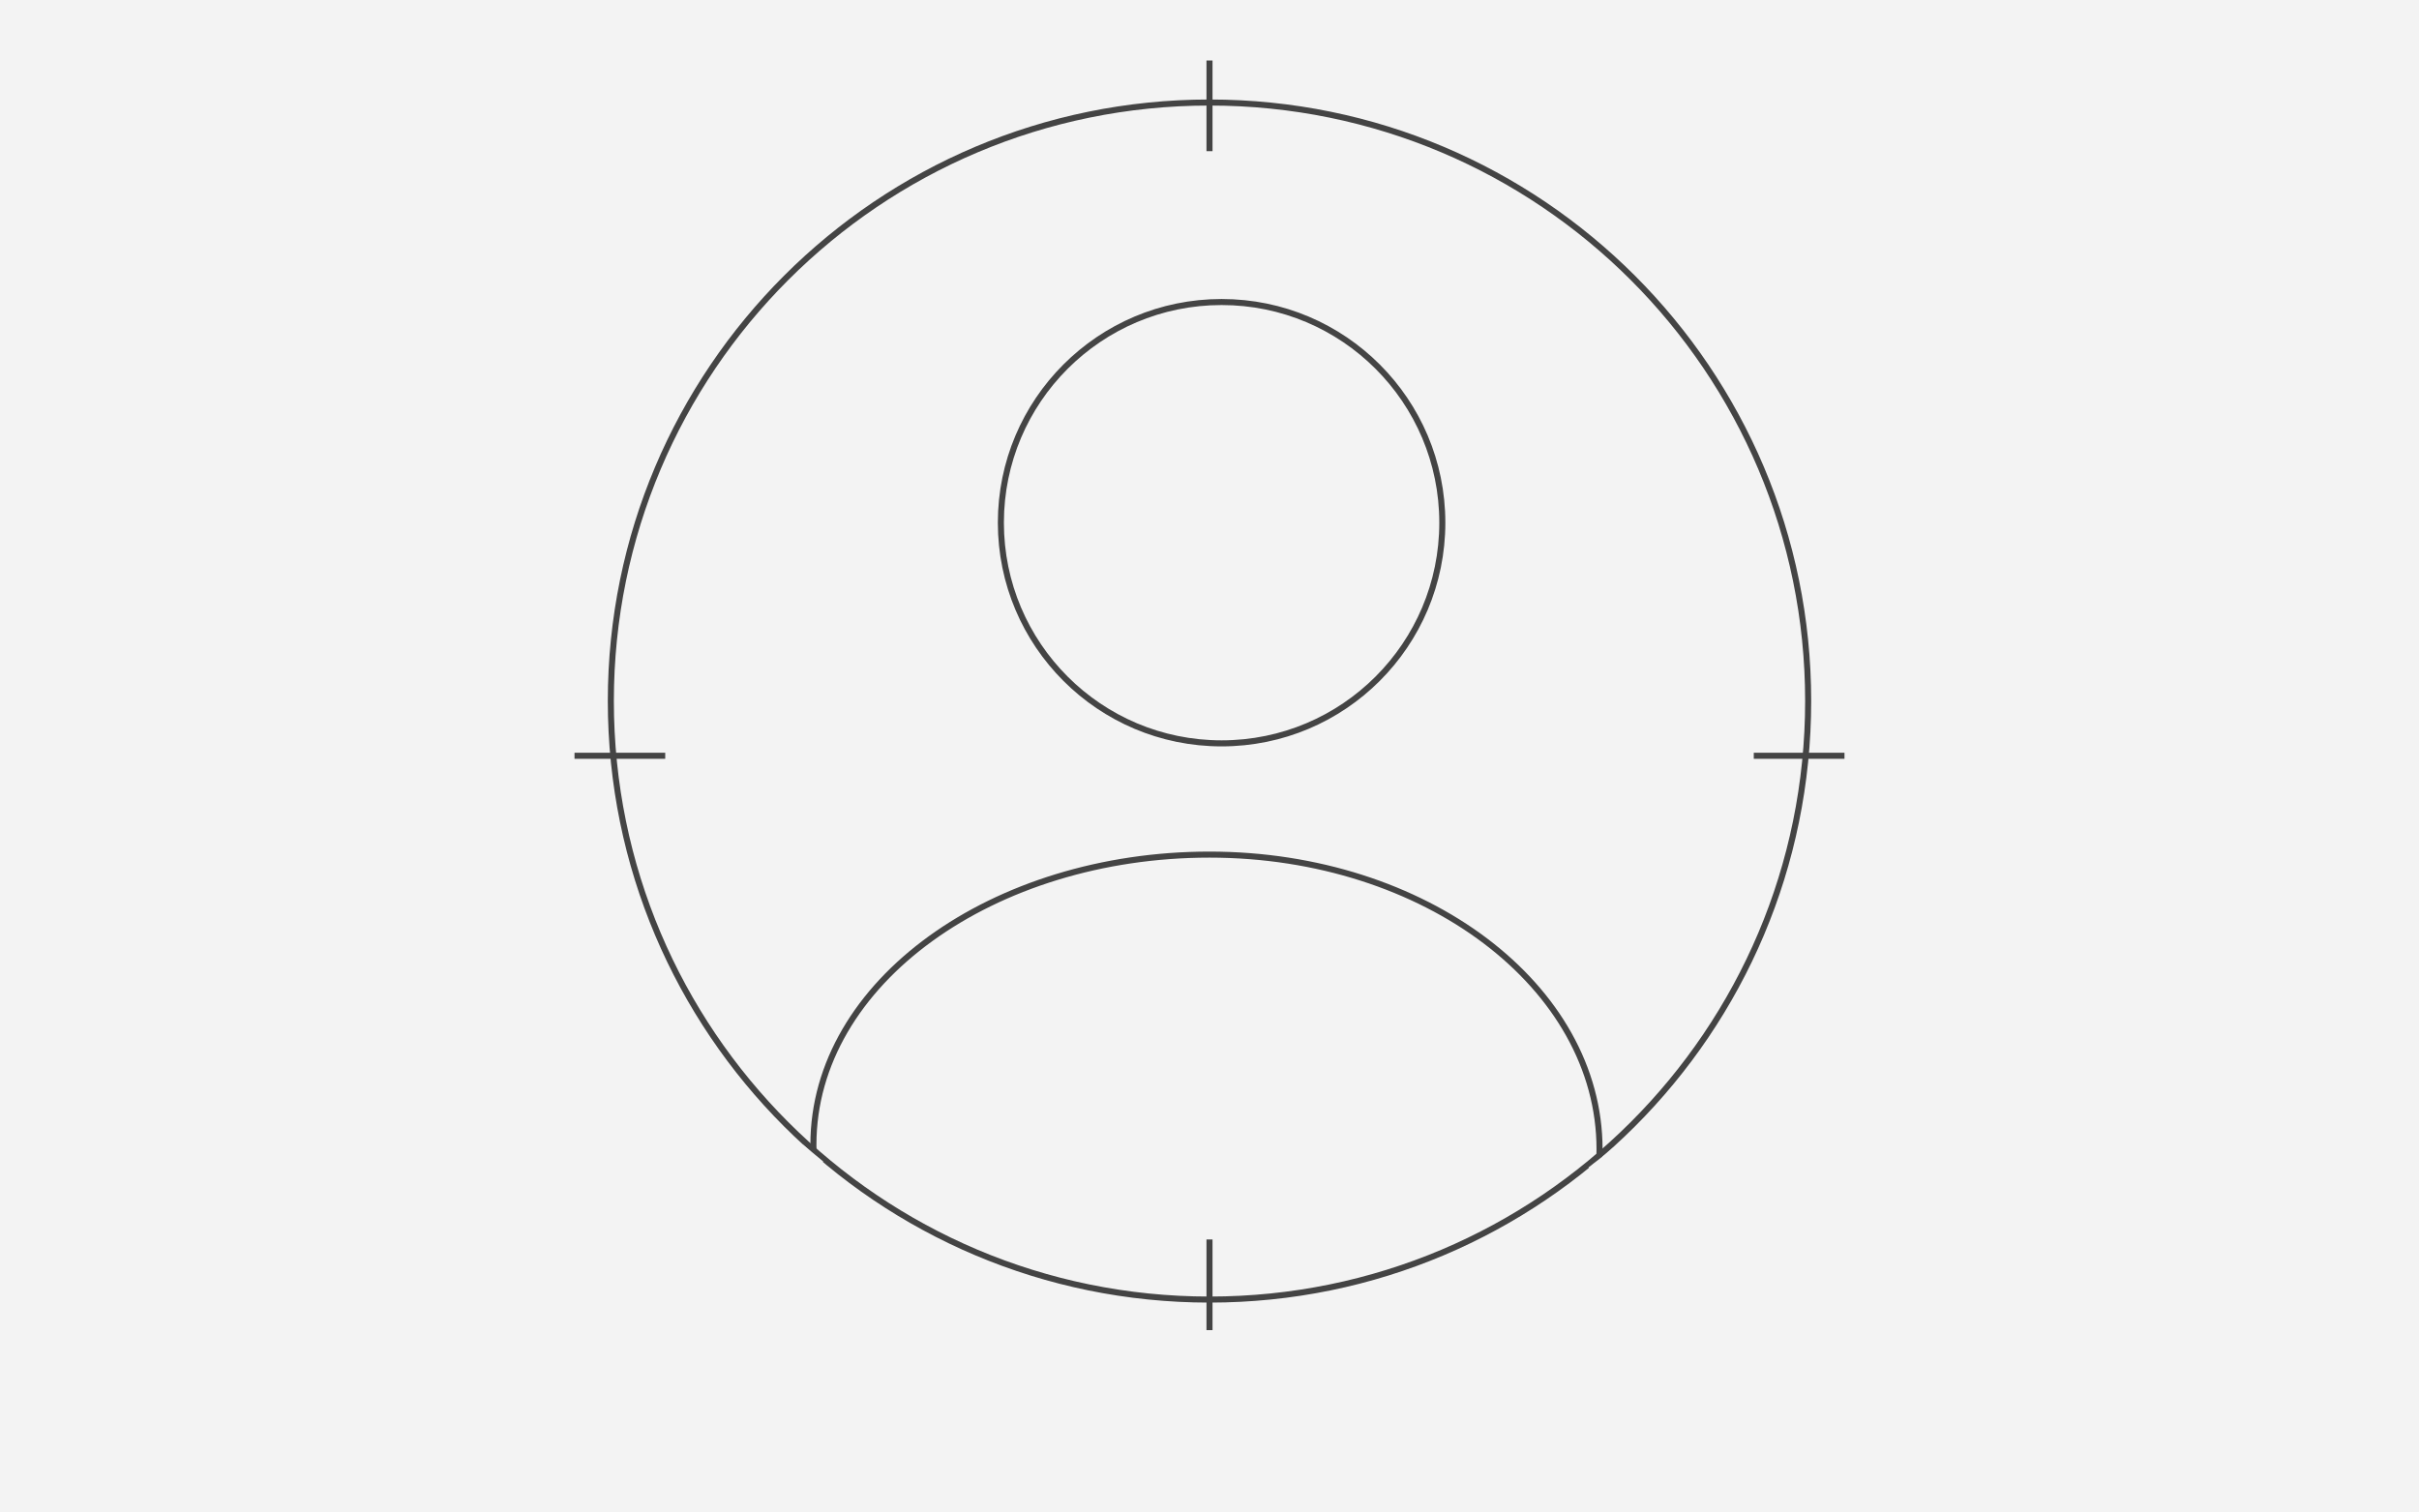
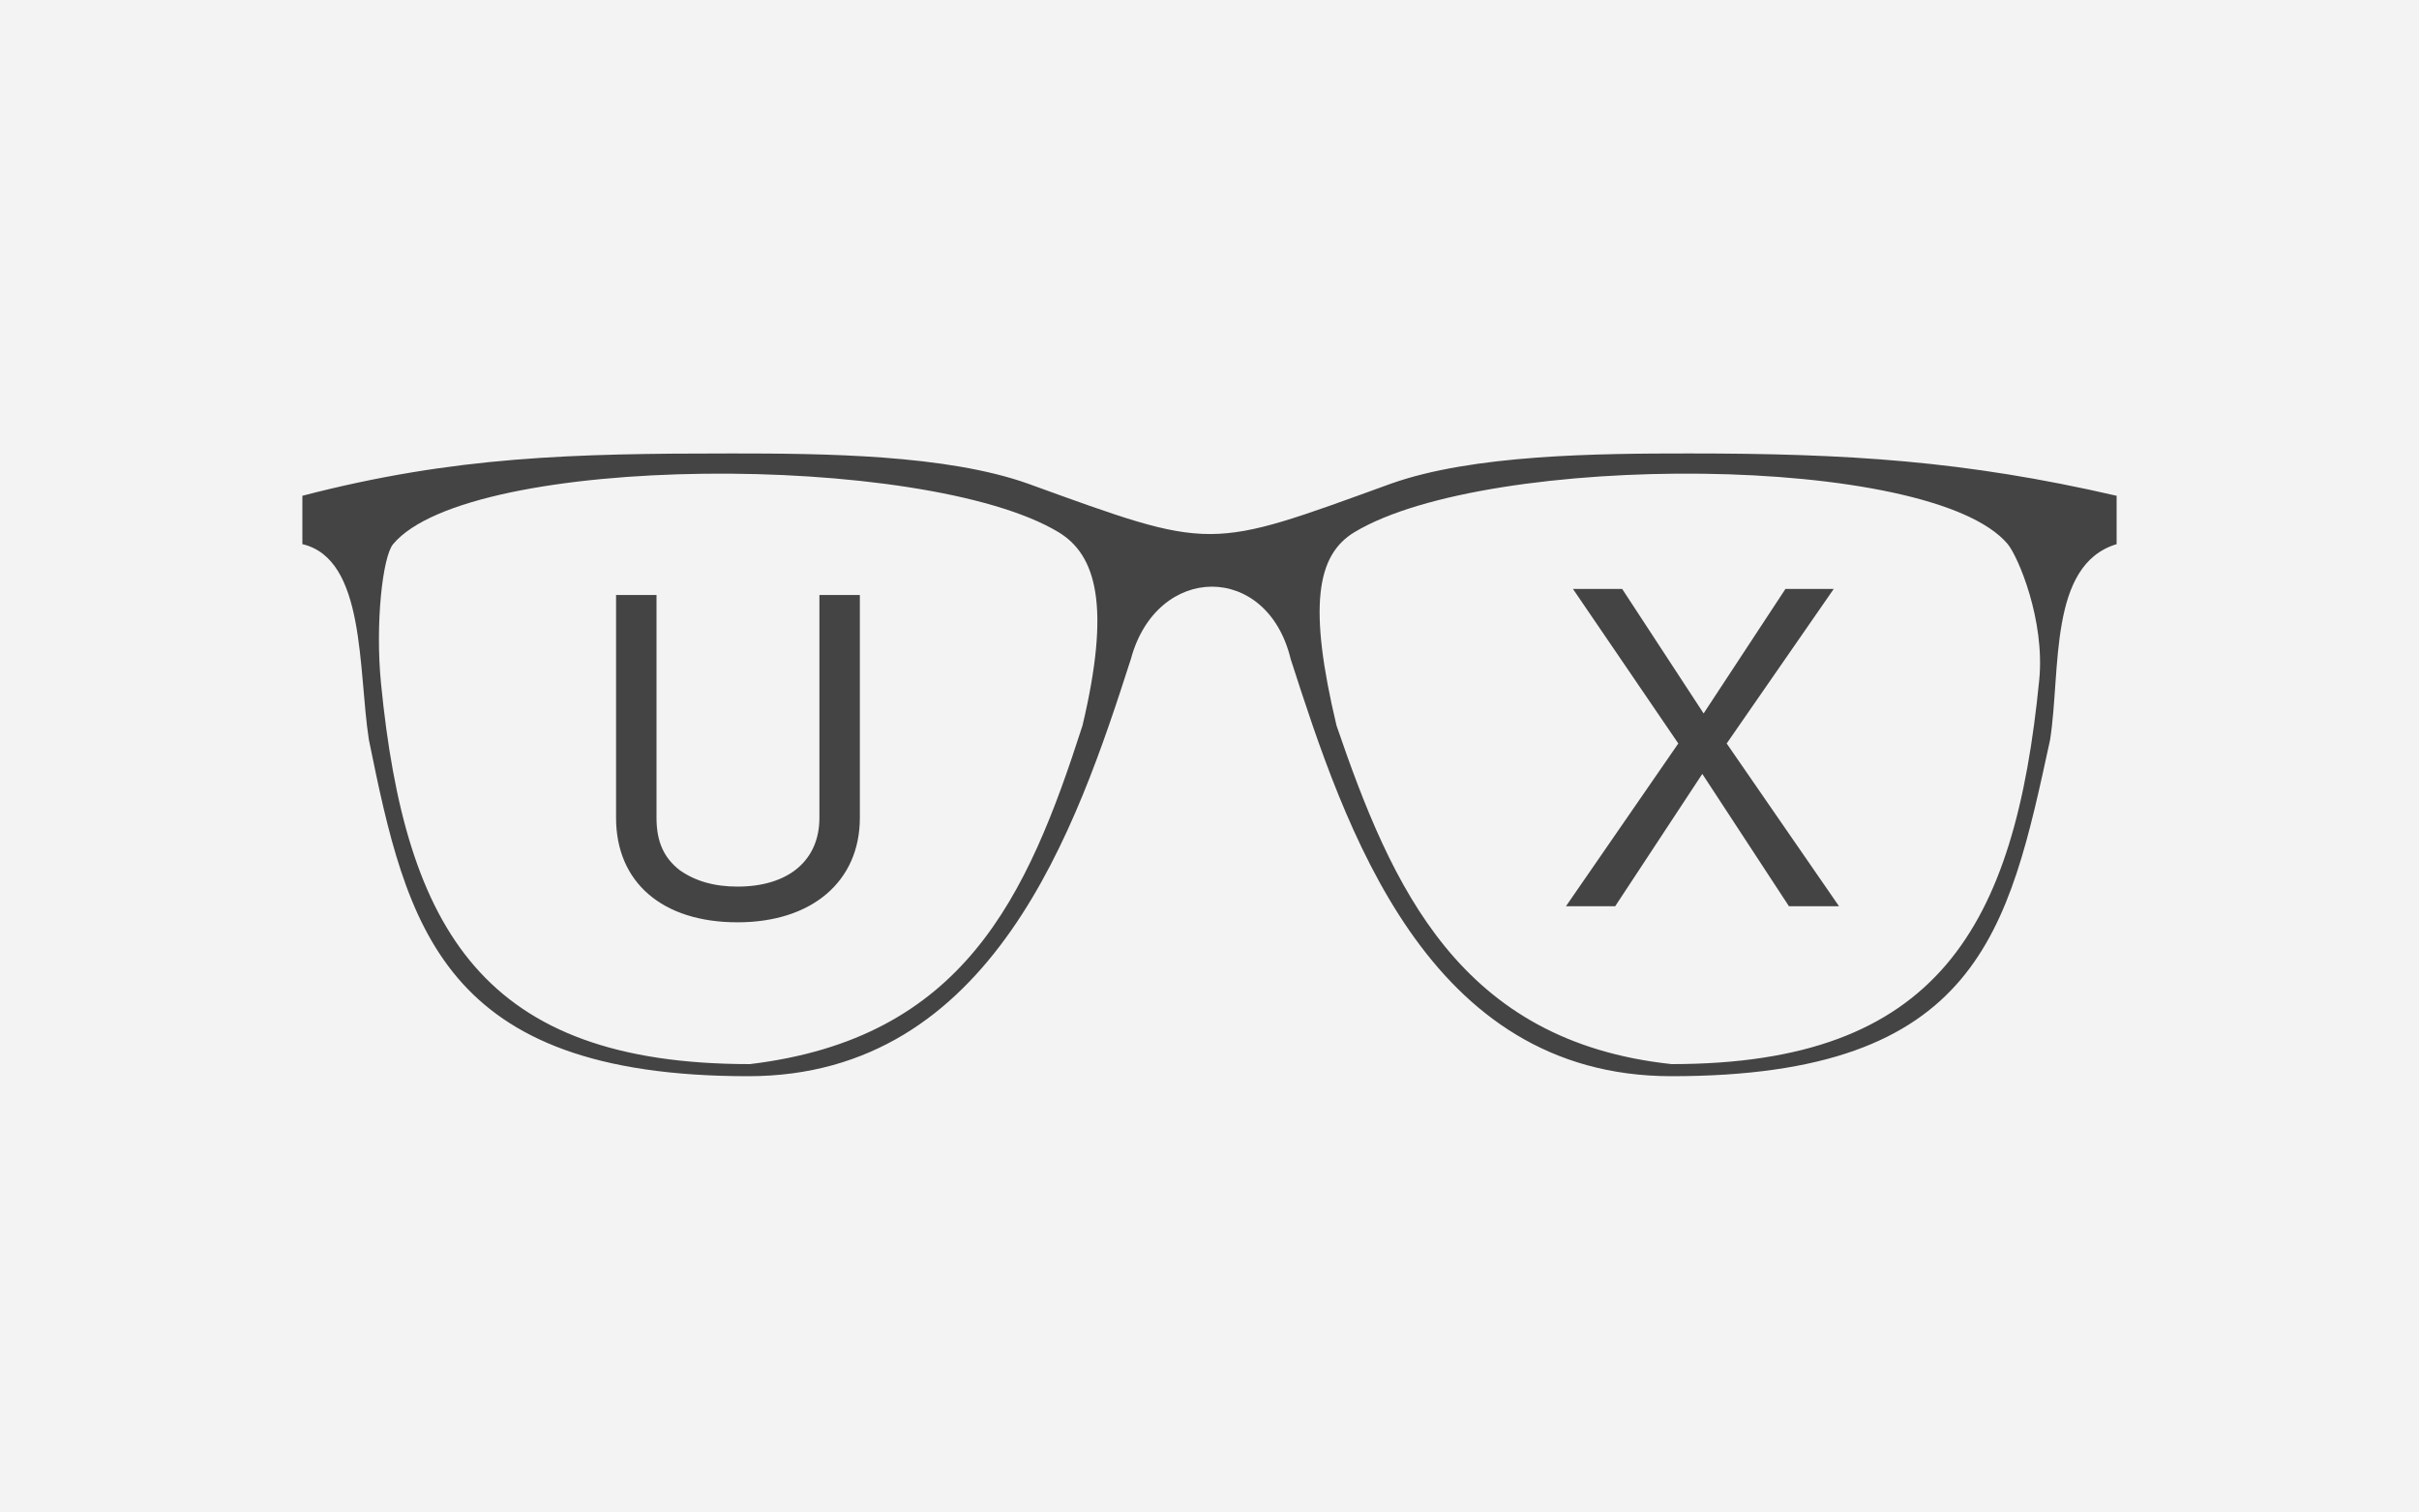
<svg xmlns="http://www.w3.org/2000/svg" width="400" height="250">
  <path fill="#f3f3f3" d="M-1-1h402v252H-1z" />
-   <ellipse ry="98.994" rx="98.994" cy="115.951" cx="200" stroke-opacity="null" stroke-width="null" stroke="#444" fill="none" />
-   <ellipse ry="36.498" rx="36.498" cy="86.452" cx="202" stroke-opacity="null" stroke-width="null" stroke="#444" fill="none" />
-   <path d="M134.504 189.329c0-26.922 29.863-47.98 65.496-47.98 35.633 0 64.496 21.807 64.496 48.73S235.633 238.81 200 238.81c-17.817 0-34.94-6.202-46.61-15.019-11.67-8.818-18.886-21-18.886-34.462zM95 125h15m195 0h-15M200 10v15m0 180v15" stroke-opacity="null" stroke-linecap="null" stroke-linejoin="null" stroke-width="null" stroke="#444" fill="none" />
-   <path d="M133.35 190.839c.125.125.375.125.875.5l.375.375.125.125.25.125" fill="none" />
-   <path fill-opacity="null" stroke-opacity="null" stroke-width="null" stroke="null" fill="#f3f3f3" d="M136.46 220.834h139.099v21.371H136.46z" />
-   <path fill-opacity="null" stroke-opacity="null" stroke-width="null" stroke="null" fill="#f3f3f3" d="M134.835 208.961h17.872v13.997h-17.872zm112.979-4.374h19.996v18.247h-19.996z" />
-   <path fill-opacity="null" stroke-opacity="null" stroke-width="null" stroke="null" fill="#f3f3f3" d="M260.562 197.713h10.123v9.123h-10.123zm-130.476 1.5h11.123v13.248h-11.123z" />
-   <path fill-opacity="null" stroke-opacity="null" stroke-width="null" stroke="null" fill="#f3f3f3" d="M131.086 195.464h6.374v6.499h-6.374zm136.905-6.527l2.46 3.153-5.321 4.151-2.459-3.153z" />
-   <path fill-opacity="null" stroke-opacity="null" stroke-width="null" stroke="null" fill="#f3f3f3" d="M132.758 189.303l3.361 2.8-4.079 4.897-3.361-2.8z" />
-   <path fill-opacity="null" stroke-opacity="null" stroke-width="null" stroke="null" fill="#f3f3f3" d="M130.336 192.964h5.374v5.999h-5.374zm132.85 1.25h4.249v6.374h-4.249z" />
+   <path fill="#444" d="M279.3 75c-15.166 0-35.732.175-49.3 5-30.427 11.035-29.2 11.17-60 0-13.54-4.825-33.847-5-49-5-26.27 0-45.864.456-71 7v8c10.495 2.457 9.2 20.827 11 32.37C67.272 153.136 72.907 178 123.726 178c40.463 0 54.33-41.198 63.274-69 4.28-15.875 22.56-16.035 26.422 0 8.982 27.842 22.417 69 62.986 69 50.82 0 55.723-23.968 62.592-55.645 1.8-11.54-.302-28.943 11-32.355v-8c-25.136-5.798-44.43-7-70.7-7zM179 120c-9.15 28.476-19.698 51.755-55 56-43.995 0-56.988-22.083-61-63-.973-9.955.28-20.934 2-23 12.635-15.114 87.903-15.274 110-2 6.344 3.798 8.664 12.37 4 32zm158.2-7.516C333.178 153.4 320.39 176 276.41 176c-35.05-3.745-46.27-29.272-55.408-56-4.678-19.63-3.344-28.202 3-32 22.178-13.328 95.418-13.06 108 2 1.706 2.08 6.174 12.542 5.2 22.484l-3.562-5.216z" />
+   <text font-family="Helvetica, Arial, sans-serif" font-size="72" y="150.889" x="95.748" fill="#444" fill-opacity="null" stroke-opacity="null" stroke="null">U</text>
+   <text font-family="Helvetica, Arial, sans-serif" font-size="72" y="149.891" x="257.364" fill="#444" fill-opacity="null" stroke-opacity="null" stroke="null">X</text>
</svg>
